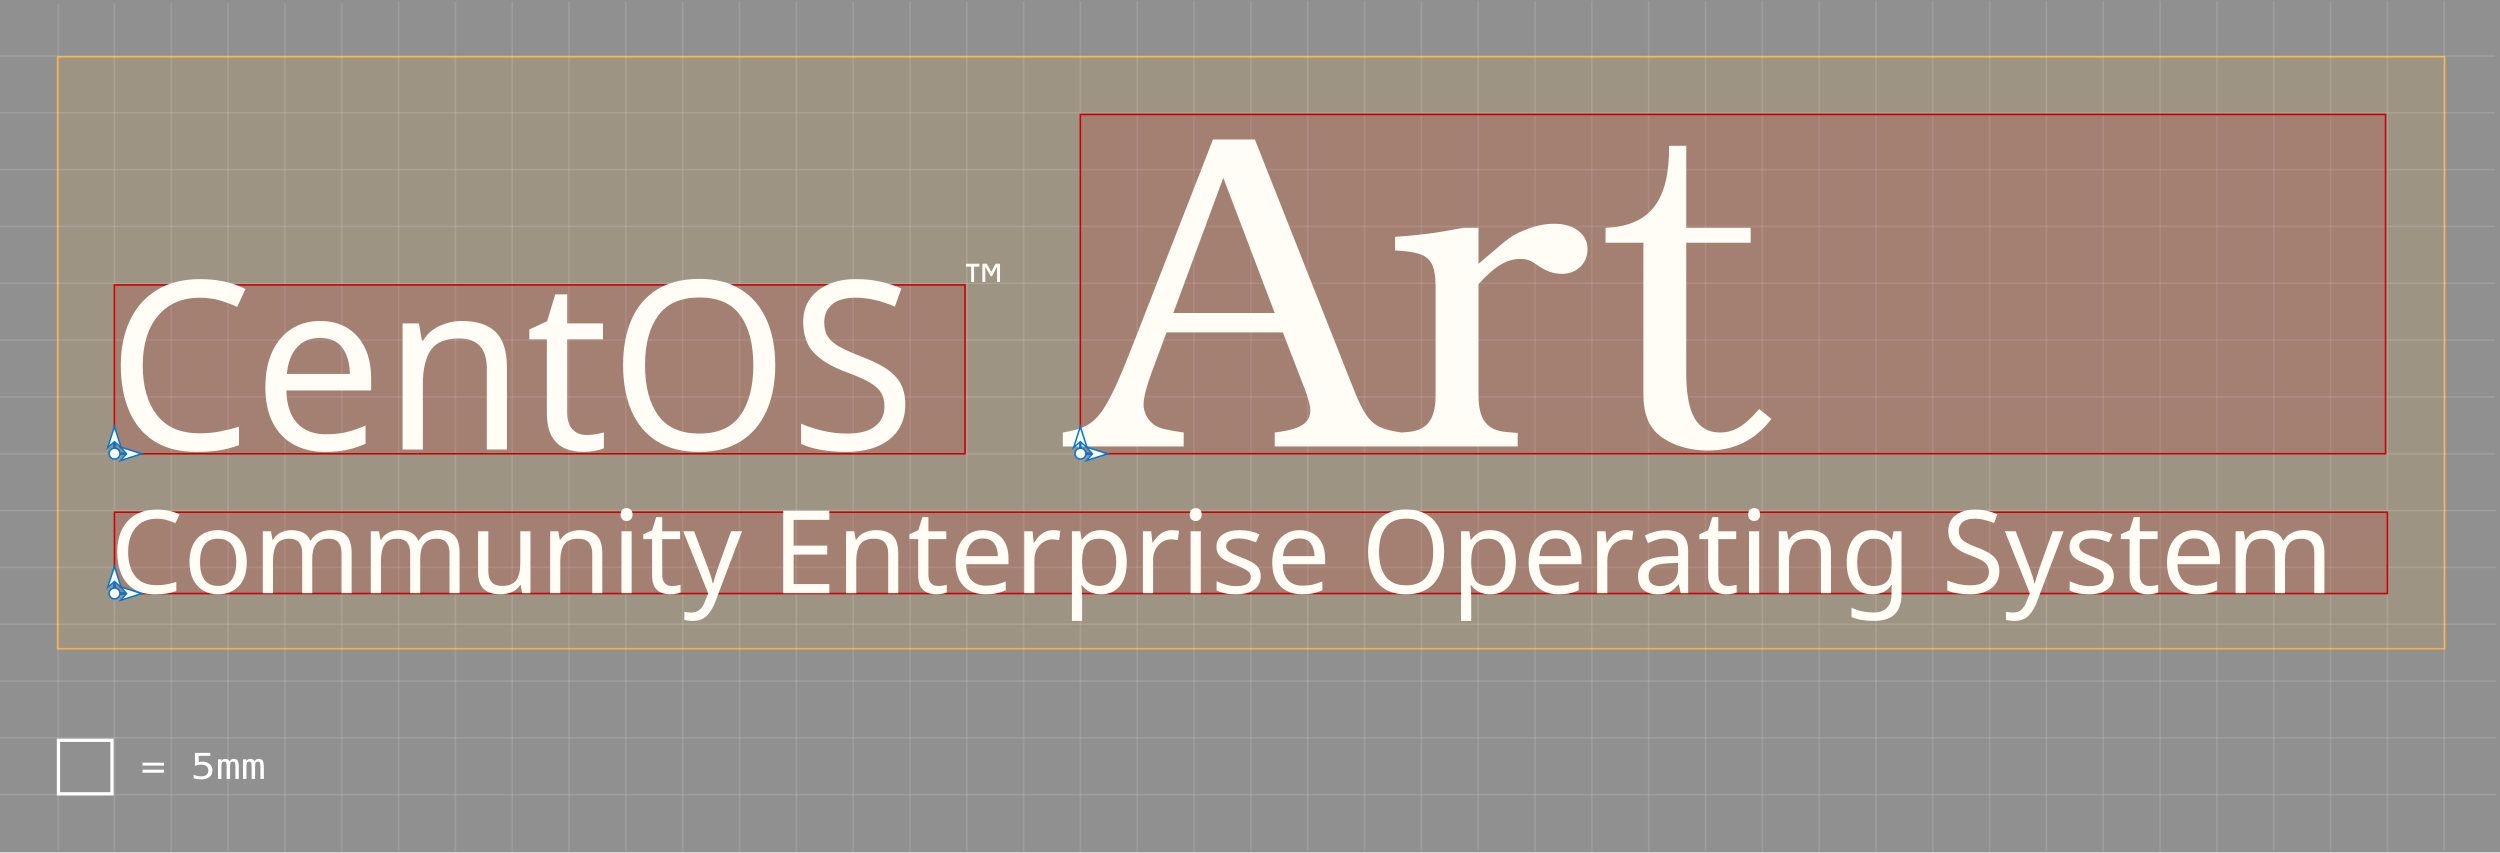
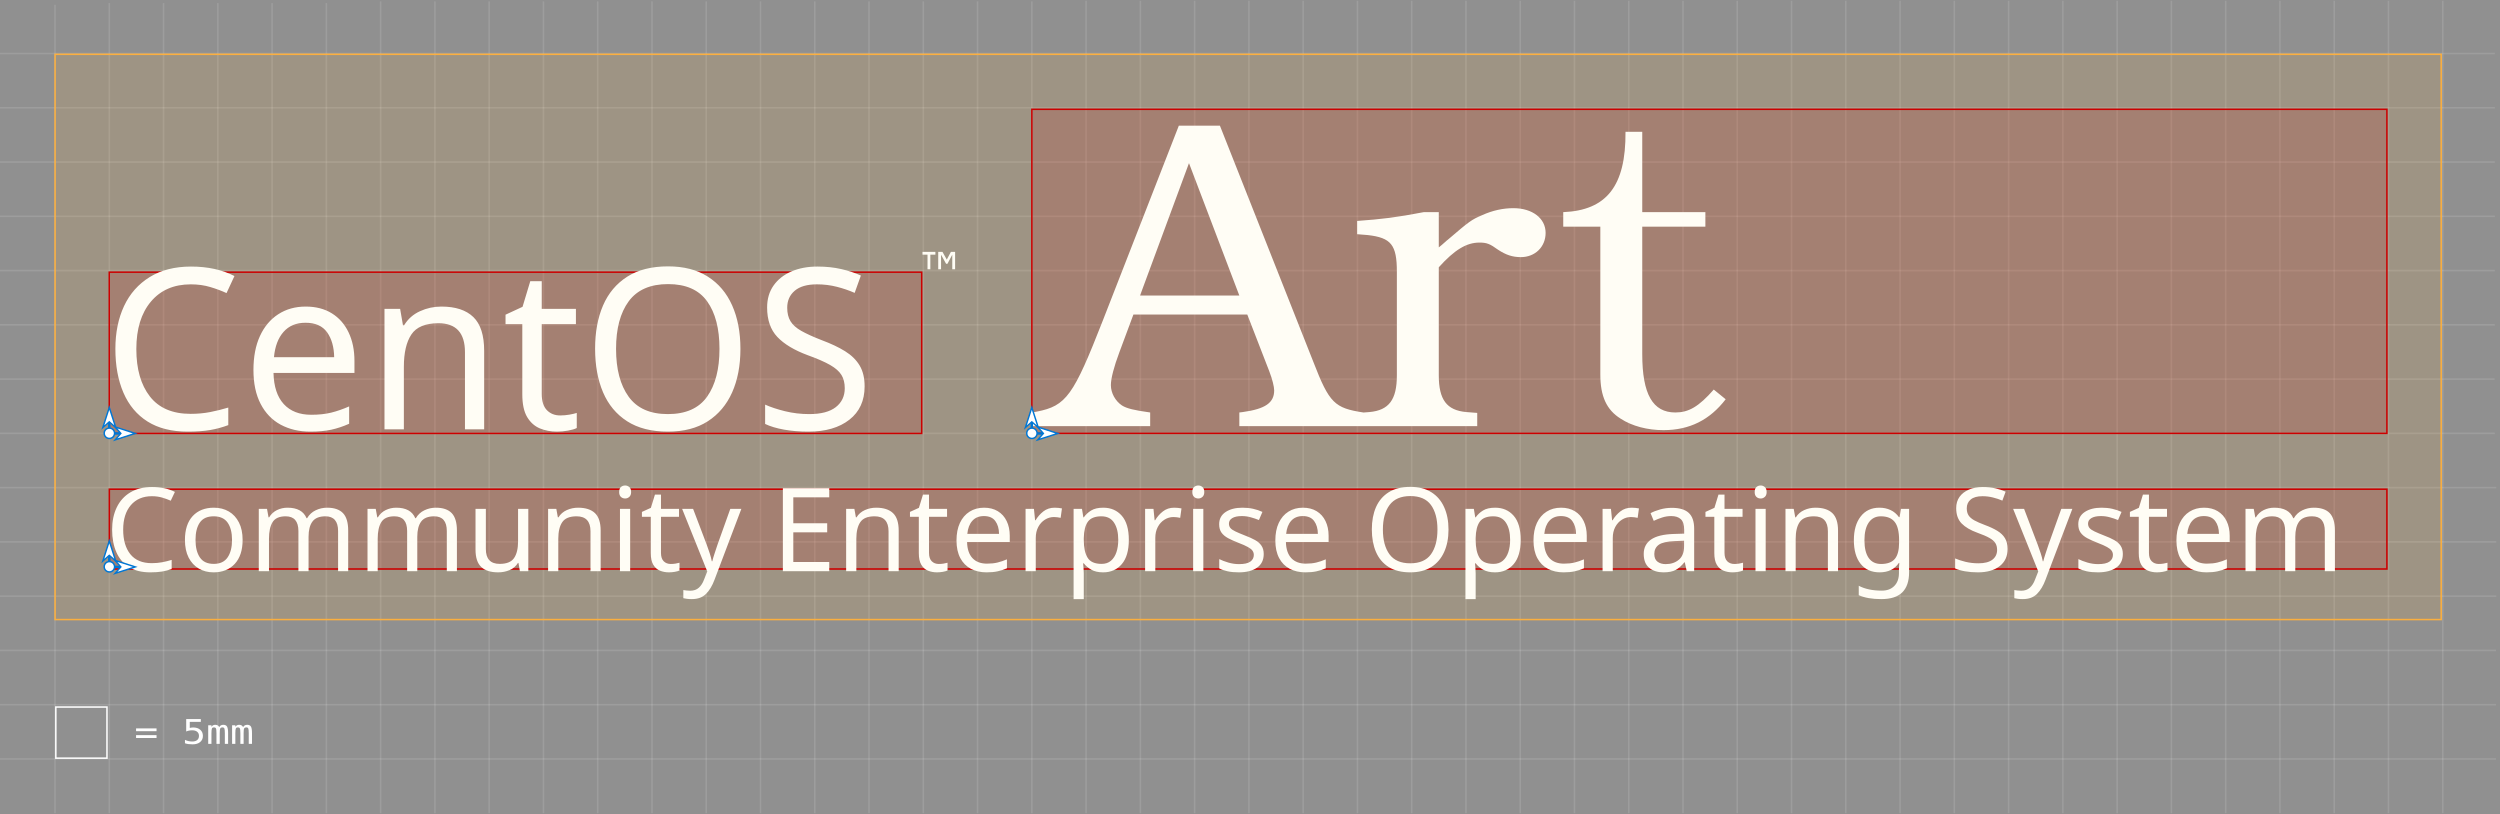
- <svg xmlns="http://www.w3.org/2000/svg" xmlns:xlink="http://www.w3.org/1999/xlink" width="779.528" height="265.748" id="svg3106" version="1.0">
-   <defs id="defs3108">
-     <clipPath clipPathUnits="userSpaceOnUse" id="clipPath4429">
-       <g transform="matrix(0.9947658,0,0,1,1.786099,0)" id="g4431">
-         <path style="fill:#eea623;fill-opacity:1;fill-rule:evenodd;stroke:none;stroke-width:30;stroke-linecap:round;stroke-linejoin:round;marker:none;marker-start:none;marker-mid:none;marker-end:none;stroke-miterlimit:4;stroke-dasharray:none;stroke-dashoffset:0;stroke-opacity:1;visibility:visible;display:inline;overflow:visible" d="M 322.541,2800.938 L 318.106,2806.667 L 313.671,2800.938 L 313.671,2757.795 L 294.732,2757.795 L 318.106,2732.258 L 341.238,2757.795 L 322.541,2757.795 L 322.541,2800.938 z" id="path4433" />
-       </g>
-     </clipPath>
-   </defs>
+ <svg xmlns="http://www.w3.org/2000/svg" xmlns:xlink="http://www.w3.org/1999/xlink" width="816.188" height="265.748" id="svg3106" version="1.0">
+   <defs id="defs3108" />
  <g id="layer1" transform="translate(-0.2825948,-822.0471)">
-     <rect style="fill:#8c8c8c;fill-opacity:0.955;stroke:none;stroke-width:1;stroke-linecap:round;stroke-linejoin:miter;stroke-miterlimit:4;stroke-dasharray:none;stroke-dashoffset:0;stroke-opacity:0.089;display:inline" id="CENTOSARTWORK" width="779.528" height="265.748" x="0.283" y="822.047" clip-path="none" />
-     <rect y="839.764" x="18.249" height="184.56" width="744.297" id="rect5058" style="opacity:1;fill:#fcaf3e;fill-opacity:0.137;stroke:#fcaf3e;stroke-width:0.5;stroke-linecap:round;stroke-linejoin:miter;stroke-miterlimit:4;stroke-dasharray:none;stroke-opacity:1" />
+     <rect style="fill:#8c8c8c;fill-opacity:0.955;stroke:none;stroke-width:1;stroke-linecap:round;stroke-linejoin:miter;stroke-miterlimit:4;stroke-dasharray:none;stroke-dashoffset:0;stroke-opacity:0.089;display:inline" id="CENTOSARTWORK" width="816.188" height="265.748" x="0.283" y="822.047" clip-path="none" />
    <g id="g5132" style="stroke:#ffffff;stroke-width:0.5;stroke-miterlimit:4;stroke-dasharray:none;stroke-opacity:0.118">
-       <path id="path3685" d="M 18.462,823.349 L 18.462,1087.276" style="fill:none;fill-rule:evenodd;stroke:#ffffff;stroke-width:0.5;stroke-linecap:butt;stroke-linejoin:miter;stroke-miterlimit:4;stroke-dasharray:none;stroke-opacity:0.118;display:inline" />
-       <path style="fill:none;fill-rule:evenodd;stroke:#ffffff;stroke-width:0.501;stroke-linecap:butt;stroke-linejoin:miter;stroke-miterlimit:4;stroke-dasharray:none;stroke-opacity:0.118;display:inline" d="M 35.966,823.06 L 35.966,1087.545" id="path3687" />
-       <path id="path3689" d="M 53.684,823.06 L 53.684,1087.545" style="fill:none;fill-rule:evenodd;stroke:#ffffff;stroke-width:0.501;stroke-linecap:butt;stroke-linejoin:miter;stroke-miterlimit:4;stroke-dasharray:none;stroke-opacity:0.118;display:inline" />
-       <path style="fill:none;fill-rule:evenodd;stroke:#ffffff;stroke-width:0.501;stroke-linecap:butt;stroke-linejoin:miter;stroke-miterlimit:4;stroke-dasharray:none;stroke-opacity:0.118;display:inline" d="M 71.403,823.06 L 71.403,1087.545" id="path3691" />
-       <path id="path3693" d="M 89.121,823.06 L 89.121,1087.545" style="fill:none;fill-rule:evenodd;stroke:#ffffff;stroke-width:0.501;stroke-linecap:butt;stroke-linejoin:miter;stroke-miterlimit:4;stroke-dasharray:none;stroke-opacity:0.118;display:inline" />
-       <path style="fill:none;fill-rule:evenodd;stroke:#ffffff;stroke-width:0.501;stroke-linecap:butt;stroke-linejoin:miter;stroke-miterlimit:4;stroke-dasharray:none;stroke-opacity:0.118;display:inline" d="M 106.839,823.06 L 106.839,1087.545" id="path3695" />
-       <path id="path3697" d="M 124.558,822.502 L 124.558,1087.545" style="fill:none;fill-rule:evenodd;stroke:#ffffff;stroke-width:0.501;stroke-linecap:butt;stroke-linejoin:miter;stroke-miterlimit:4;stroke-dasharray:none;stroke-opacity:0.118;display:inline" />
-       <path style="fill:none;fill-rule:evenodd;stroke:#ffffff;stroke-width:0.501;stroke-linecap:butt;stroke-linejoin:miter;stroke-miterlimit:4;stroke-dasharray:none;stroke-opacity:0.118;display:inline" d="M 142.276,822.502 L 142.276,1087.545" id="path3699" />
-       <path id="path3701" d="M 159.994,822.502 L 159.994,1087.545" style="fill:none;fill-rule:evenodd;stroke:#ffffff;stroke-width:0.501;stroke-linecap:butt;stroke-linejoin:miter;stroke-miterlimit:4;stroke-dasharray:none;stroke-opacity:0.118;display:inline" />
-       <path style="fill:none;fill-rule:evenodd;stroke:#ffffff;stroke-width:0.501;stroke-linecap:butt;stroke-linejoin:miter;stroke-miterlimit:4;stroke-dasharray:none;stroke-opacity:0.118;display:inline" d="M 177.713,822.502 L 177.713,1087.545" id="path3703" />
-       <path id="path3705" d="M 195.431,822.502 L 195.431,1087.545" style="fill:none;fill-rule:evenodd;stroke:#ffffff;stroke-width:0.501;stroke-linecap:butt;stroke-linejoin:miter;stroke-miterlimit:4;stroke-dasharray:none;stroke-opacity:0.118;display:inline" />
-       <path style="fill:none;fill-rule:evenodd;stroke:#ffffff;stroke-width:0.501;stroke-linecap:butt;stroke-linejoin:miter;stroke-miterlimit:4;stroke-dasharray:none;stroke-opacity:0.118;display:inline" d="M 213.149,822.502 L 213.149,1087.545" id="path3707" />
-       <path id="path3709" d="M 230.868,822.502 L 230.868,1087.545" style="fill:none;fill-rule:evenodd;stroke:#ffffff;stroke-width:0.501;stroke-linecap:butt;stroke-linejoin:miter;stroke-miterlimit:4;stroke-dasharray:none;stroke-opacity:0.118;display:inline" />
-       <path style="fill:none;fill-rule:evenodd;stroke:#ffffff;stroke-width:0.501;stroke-linecap:butt;stroke-linejoin:miter;stroke-miterlimit:4;stroke-dasharray:none;stroke-opacity:0.118;display:inline" d="M 284.023,822.502 L 284.023,1087.545" id="path3711" />
-       <path id="path3713" d="M 266.304,822.502 L 266.304,1087.545" style="fill:none;fill-rule:evenodd;stroke:#ffffff;stroke-width:0.501;stroke-linecap:butt;stroke-linejoin:miter;stroke-miterlimit:4;stroke-dasharray:none;stroke-opacity:0.118;display:inline" />
-       <path id="path3717" d="M 0.533,1034.396 L 778.368,1034.396" style="fill:none;fill-rule:evenodd;stroke:#ffffff;stroke-width:0.5;stroke-linecap:square;stroke-linejoin:miter;stroke-miterlimit:4;stroke-dasharray:none;stroke-opacity:0.118;display:inline" />
-       <path style="fill:none;fill-rule:evenodd;stroke:#ffffff;stroke-width:0.5;stroke-linecap:square;stroke-linejoin:miter;stroke-miterlimit:4;stroke-dasharray:none;stroke-opacity:0.118;display:inline" d="M 0.533,1016.679 L 778.439,1016.679" id="path3719" />
-       <path id="path3721" d="M 0.533,998.962 L 778.439,998.962" style="fill:none;fill-rule:evenodd;stroke:#ffffff;stroke-width:0.5;stroke-linecap:square;stroke-linejoin:miter;stroke-miterlimit:4;stroke-dasharray:none;stroke-opacity:0.118;display:inline" />
-       <path style="fill:none;fill-rule:evenodd;stroke:#ffffff;stroke-width:0.5;stroke-linecap:square;stroke-linejoin:miter;stroke-miterlimit:4;stroke-dasharray:none;stroke-opacity:0.118;display:inline" d="M 0.533,981.246 L 778.437,981.246" id="path3723" />
-       <path id="path3725" d="M 0.533,963.529 L 777.996,963.529" style="fill:none;fill-rule:evenodd;stroke:#ffffff;stroke-width:0.5;stroke-linecap:square;stroke-linejoin:miter;stroke-miterlimit:4;stroke-dasharray:none;stroke-opacity:0.118;display:inline" />
-       <path style="fill:none;fill-rule:evenodd;stroke:#ffffff;stroke-width:0.5;stroke-linecap:square;stroke-linejoin:miter;stroke-miterlimit:4;stroke-dasharray:none;stroke-opacity:0.118;display:inline" d="M 0.533,945.813 L 777.923,945.813" id="path3727" />
-       <path id="path3729" d="M 0.533,928.096 L 777.996,928.096" style="fill:none;fill-rule:evenodd;stroke:#ffffff;stroke-width:0.5;stroke-linecap:square;stroke-linejoin:miter;stroke-miterlimit:4;stroke-dasharray:none;stroke-opacity:0.118;display:inline" />
-       <path style="fill:none;fill-rule:evenodd;stroke:#ffffff;stroke-width:0.501;stroke-linecap:butt;stroke-linejoin:miter;stroke-miterlimit:4;stroke-dasharray:none;stroke-opacity:0.118;display:inline" d="M 248.586,822.502 L 248.586,1087.545" id="path3785" />
-       <path id="path3787" d="M 301.741,822.502 L 301.741,1087.545" style="fill:none;fill-rule:evenodd;stroke:#ffffff;stroke-width:0.501;stroke-linecap:butt;stroke-linejoin:miter;stroke-miterlimit:4;stroke-dasharray:none;stroke-opacity:0.118;display:inline" />
-       <path style="fill:none;fill-rule:evenodd;stroke:#ffffff;stroke-width:0.501;stroke-linecap:butt;stroke-linejoin:miter;stroke-miterlimit:4;stroke-dasharray:none;stroke-opacity:0.118;display:inline" d="M 319.459,822.502 L 319.459,1087.545" id="path3789" />
-       <path id="path3791" d="M 337.177,822.502 L 337.177,1087.545" style="fill:none;fill-rule:evenodd;stroke:#ffffff;stroke-width:0.501;stroke-linecap:butt;stroke-linejoin:miter;stroke-miterlimit:4;stroke-dasharray:none;stroke-opacity:0.118;display:inline" />
-       <path style="fill:none;fill-rule:evenodd;stroke:#ffffff;stroke-width:0.501;stroke-linecap:butt;stroke-linejoin:miter;stroke-miterlimit:4;stroke-dasharray:none;stroke-opacity:0.118;display:inline" d="M 354.896,822.297 L 354.896,1087.545" id="path3793" />
-       <path style="fill:none;fill-rule:evenodd;stroke:#ffffff;stroke-width:0.5;stroke-linecap:square;stroke-linejoin:miter;stroke-miterlimit:4;stroke-dasharray:none;stroke-opacity:0.118;display:inline" d="M 0.533,910.38 L 777.995,910.38" id="path6619" />
-       <path id="path6621" d="M 0.533,892.663 L 777.995,892.663" style="fill:none;fill-rule:evenodd;stroke:#ffffff;stroke-width:0.5;stroke-linecap:square;stroke-linejoin:miter;stroke-miterlimit:4;stroke-dasharray:none;stroke-opacity:0.118;display:inline" />
-       <path id="path4235" d="M 372.614,822.297 L 372.614,1087.545" style="fill:none;fill-rule:evenodd;stroke:#ffffff;stroke-width:0.501;stroke-linecap:butt;stroke-linejoin:miter;stroke-miterlimit:4;stroke-dasharray:none;stroke-opacity:0.118;display:inline" />
-       <path style="fill:none;fill-rule:evenodd;stroke:#ffffff;stroke-width:0.501;stroke-linecap:butt;stroke-linejoin:miter;stroke-miterlimit:4;stroke-dasharray:none;stroke-opacity:0.118;display:inline" d="M 390.332,822.297 L 390.332,1087.545" id="path4237" />
-       <path id="path4239" d="M 408.051,822.297 L 408.051,1087.545" style="fill:none;fill-rule:evenodd;stroke:#ffffff;stroke-width:0.501;stroke-linecap:butt;stroke-linejoin:miter;stroke-miterlimit:4;stroke-dasharray:none;stroke-opacity:0.118;display:inline" />
-       <path style="fill:none;fill-rule:evenodd;stroke:#ffffff;stroke-width:0.501;stroke-linecap:butt;stroke-linejoin:miter;stroke-miterlimit:4;stroke-dasharray:none;stroke-opacity:0.118;display:inline" d="M 425.769,822.297 L 425.769,1087.545" id="path5011" />
-       <path id="path2647" d="M 443.487,822.297 L 443.487,1087.545" style="fill:none;fill-rule:evenodd;stroke:#ffffff;stroke-width:0.501;stroke-linecap:butt;stroke-linejoin:miter;stroke-miterlimit:4;stroke-dasharray:none;stroke-opacity:0.118;display:inline" />
-       <path style="fill:none;fill-rule:evenodd;stroke:#ffffff;stroke-width:0.5;stroke-linecap:square;stroke-linejoin:miter;stroke-miterlimit:4;stroke-dasharray:none;stroke-opacity:0.118;display:inline" d="M 0.533,1052.112 L 778.368,1052.112" id="path2479" />
-       <path id="path2481" d="M 0.533,1069.829 L 778.368,1069.829" style="fill:none;fill-rule:evenodd;stroke:#ffffff;stroke-width:0.5;stroke-linecap:square;stroke-linejoin:miter;stroke-miterlimit:4;stroke-dasharray:none;stroke-opacity:0.118;display:inline" />
-       <path style="fill:none;fill-rule:evenodd;stroke:#ffffff;stroke-width:0.501;stroke-linecap:butt;stroke-linejoin:miter;stroke-miterlimit:4;stroke-dasharray:none;stroke-opacity:0.118;display:inline" d="M 461.206,822.297 L 461.206,1087.545" id="path2485" />
-       <path id="path2487" d="M 478.924,822.297 L 478.924,1087.545" style="fill:none;fill-rule:evenodd;stroke:#ffffff;stroke-width:0.501;stroke-linecap:butt;stroke-linejoin:miter;stroke-miterlimit:4;stroke-dasharray:none;stroke-opacity:0.118;display:inline" />
-       <path style="fill:none;fill-rule:evenodd;stroke:#ffffff;stroke-width:0.501;stroke-linecap:butt;stroke-linejoin:miter;stroke-miterlimit:4;stroke-dasharray:none;stroke-opacity:0.118;display:inline" d="M 496.642,822.297 L 496.642,1087.545" id="path2489" />
-       <path id="path2491" d="M 514.361,822.297 L 514.361,1087.545" style="fill:none;fill-rule:evenodd;stroke:#ffffff;stroke-width:0.501;stroke-linecap:butt;stroke-linejoin:miter;stroke-miterlimit:4;stroke-dasharray:none;stroke-opacity:0.118;display:inline" />
-       <path style="fill:none;fill-rule:evenodd;stroke:#ffffff;stroke-width:0.501;stroke-linecap:butt;stroke-linejoin:miter;stroke-miterlimit:4;stroke-dasharray:none;stroke-opacity:0.118;display:inline" d="M 532.079,822.297 L 532.079,1087.545" id="path2493" />
-       <path id="path2495" d="M 549.797,822.297 L 549.797,1087.545" style="fill:none;fill-rule:evenodd;stroke:#ffffff;stroke-width:0.501;stroke-linecap:butt;stroke-linejoin:miter;stroke-miterlimit:4;stroke-dasharray:none;stroke-opacity:0.118;display:inline" />
-       <path style="fill:none;fill-rule:evenodd;stroke:#ffffff;stroke-width:0.501;stroke-linecap:butt;stroke-linejoin:miter;stroke-miterlimit:4;stroke-dasharray:none;stroke-opacity:0.118;display:inline" d="M 567.516,822.297 L 567.516,1087.545" id="path2497" />
-       <path id="path2499" d="M 585.234,822.297 L 585.234,1087.545" style="fill:none;fill-rule:evenodd;stroke:#ffffff;stroke-width:0.501;stroke-linecap:butt;stroke-linejoin:miter;stroke-miterlimit:4;stroke-dasharray:none;stroke-opacity:0.118;display:inline" />
-       <path style="fill:none;fill-rule:evenodd;stroke:#ffffff;stroke-width:0.501;stroke-linecap:butt;stroke-linejoin:miter;stroke-miterlimit:4;stroke-dasharray:none;stroke-opacity:0.118;display:inline" d="M 602.952,822.297 L 602.952,1087.545" id="path2501" />
-       <path id="path2503" d="M 620.671,822.297 L 620.671,1087.545" style="fill:none;fill-rule:evenodd;stroke:#ffffff;stroke-width:0.501;stroke-linecap:butt;stroke-linejoin:miter;stroke-miterlimit:4;stroke-dasharray:none;stroke-opacity:0.118;display:inline" />
-       <path style="fill:none;fill-rule:evenodd;stroke:#ffffff;stroke-width:0.501;stroke-linecap:butt;stroke-linejoin:miter;stroke-miterlimit:4;stroke-dasharray:none;stroke-opacity:0.118;display:inline" d="M 638.389,822.297 L 638.389,1087.545" id="path2505" />
-       <path id="path2507" d="M 656.107,822.297 L 656.107,1087.545" style="fill:none;fill-rule:evenodd;stroke:#ffffff;stroke-width:0.501;stroke-linecap:butt;stroke-linejoin:miter;stroke-miterlimit:4;stroke-dasharray:none;stroke-opacity:0.118;display:inline" />
-       <path style="fill:none;fill-rule:evenodd;stroke:#ffffff;stroke-width:0.501;stroke-linecap:butt;stroke-linejoin:miter;stroke-miterlimit:4;stroke-dasharray:none;stroke-opacity:0.118;display:inline" d="M 709.262,822.297 L 709.262,1087.545" id="path2509" />
-       <path id="path2511" d="M 673.826,822.297 L 673.826,1087.545" style="fill:none;fill-rule:evenodd;stroke:#ffffff;stroke-width:0.501;stroke-linecap:butt;stroke-linejoin:miter;stroke-miterlimit:4;stroke-dasharray:none;stroke-opacity:0.118;display:inline" />
-       <path style="fill:none;fill-rule:evenodd;stroke:#ffffff;stroke-width:0.501;stroke-linecap:butt;stroke-linejoin:miter;stroke-miterlimit:4;stroke-dasharray:none;stroke-opacity:0.118;display:inline" d="M 691.544,822.297 L 691.544,1087.545" id="path2513" />
-       <path id="path2515" d="M 744.699,822.297 L 744.699,1087.545" style="fill:none;fill-rule:evenodd;stroke:#ffffff;stroke-width:0.501;stroke-linecap:butt;stroke-linejoin:miter;stroke-miterlimit:4;stroke-dasharray:none;stroke-opacity:0.118;display:inline" />
-       <path style="fill:none;fill-rule:evenodd;stroke:#ffffff;stroke-width:0.501;stroke-linecap:butt;stroke-linejoin:miter;stroke-miterlimit:4;stroke-dasharray:none;stroke-opacity:0.118;display:inline" d="M 726.981,822.297 L 726.981,1087.545" id="path2517" />
-       <path id="path2519" d="M 762.417,822.297 L 762.417,1087.545" style="fill:none;fill-rule:evenodd;stroke:#ffffff;stroke-width:0.501;stroke-linecap:butt;stroke-linejoin:miter;stroke-miterlimit:4;stroke-dasharray:none;stroke-opacity:0.118;display:inline" />
-       <path id="path9589" d="M 0.533,874.947 L 777.995,874.947" style="fill:none;fill-rule:evenodd;stroke:#ffffff;stroke-width:0.5;stroke-linecap:square;stroke-linejoin:miter;stroke-miterlimit:4;stroke-dasharray:none;stroke-opacity:0.118;display:inline" />
-       <path style="fill:none;fill-rule:evenodd;stroke:#ffffff;stroke-width:0.5;stroke-linecap:square;stroke-linejoin:miter;stroke-miterlimit:4;stroke-dasharray:none;stroke-opacity:0.118;display:inline" d="M 0.533,857.23 L 777.995,857.23" id="path9591" />
-       <path id="path9593" d="M 0.533,839.514 L 777.995,839.514" style="fill:none;fill-rule:evenodd;stroke:#ffffff;stroke-width:0.5;stroke-linecap:square;stroke-linejoin:miter;stroke-miterlimit:4;stroke-dasharray:none;stroke-opacity:0.118;display:inline" />
+       <path id="path3685" d="M 18.249,823.619 L 18.249,1087.545" style="fill:none;fill-rule:evenodd;stroke:#ffffff;stroke-width:0.5;stroke-linecap:butt;stroke-linejoin:miter;stroke-miterlimit:4;stroke-dasharray:none;stroke-opacity:0.118;display:inline" />
+       <path style="fill:none;fill-rule:evenodd;stroke:#ffffff;stroke-width:0.5;stroke-linecap:butt;stroke-linejoin:miter;stroke-miterlimit:4;stroke-dasharray:none;stroke-opacity:0.118;display:inline" d="M 35.965,823.06 L 35.965,1087.545" id="path3687" />
+       <path id="path3689" d="M 53.682,823.06 L 53.682,1087.545" style="fill:none;fill-rule:evenodd;stroke:#ffffff;stroke-width:0.5;stroke-linecap:butt;stroke-linejoin:miter;stroke-miterlimit:4;stroke-dasharray:none;stroke-opacity:0.118;display:inline" />
+       <path style="fill:none;fill-rule:evenodd;stroke:#ffffff;stroke-width:0.5;stroke-linecap:butt;stroke-linejoin:miter;stroke-miterlimit:4;stroke-dasharray:none;stroke-opacity:0.118;display:inline" d="M 71.399,823.06 L 71.399,1087.545" id="path3691" />
+       <path id="path3693" d="M 89.115,823.06 L 89.115,1087.545" style="fill:none;fill-rule:evenodd;stroke:#ffffff;stroke-width:0.5;stroke-linecap:butt;stroke-linejoin:miter;stroke-miterlimit:4;stroke-dasharray:none;stroke-opacity:0.118;display:inline" />
+       <path style="fill:none;fill-rule:evenodd;stroke:#ffffff;stroke-width:0.5;stroke-linecap:butt;stroke-linejoin:miter;stroke-miterlimit:4;stroke-dasharray:none;stroke-opacity:0.118;display:inline" d="M 106.832,823.06 L 106.832,1087.545" id="path3695" />
+       <path id="path3697" d="M 124.548,822.502 L 124.548,1087.545" style="fill:none;fill-rule:evenodd;stroke:#ffffff;stroke-width:0.5;stroke-linecap:butt;stroke-linejoin:miter;stroke-miterlimit:4;stroke-dasharray:none;stroke-opacity:0.118;display:inline" />
+       <path style="fill:none;fill-rule:evenodd;stroke:#ffffff;stroke-width:0.5;stroke-linecap:butt;stroke-linejoin:miter;stroke-miterlimit:4;stroke-dasharray:none;stroke-opacity:0.118;display:inline" d="M 142.265,822.502 L 142.265,1087.545" id="path3699" />
+       <path id="path3701" d="M 159.981,822.502 L 159.981,1087.545" style="fill:none;fill-rule:evenodd;stroke:#ffffff;stroke-width:0.5;stroke-linecap:butt;stroke-linejoin:miter;stroke-miterlimit:4;stroke-dasharray:none;stroke-opacity:0.118;display:inline" />
+       <path style="fill:none;fill-rule:evenodd;stroke:#ffffff;stroke-width:0.5;stroke-linecap:butt;stroke-linejoin:miter;stroke-miterlimit:4;stroke-dasharray:none;stroke-opacity:0.118;display:inline" d="M 177.698,822.502 L 177.698,1087.545" id="path3703" />
+       <path id="path3705" d="M 195.414,822.502 L 195.414,1087.545" style="fill:none;fill-rule:evenodd;stroke:#ffffff;stroke-width:0.5;stroke-linecap:butt;stroke-linejoin:miter;stroke-miterlimit:4;stroke-dasharray:none;stroke-opacity:0.118;display:inline" />
+       <path style="fill:none;fill-rule:evenodd;stroke:#ffffff;stroke-width:0.5;stroke-linecap:butt;stroke-linejoin:miter;stroke-miterlimit:4;stroke-dasharray:none;stroke-opacity:0.118;display:inline" d="M 213.131,822.502 L 213.131,1087.545" id="path3707" />
+       <path id="path3709" d="M 230.847,822.502 L 230.847,1087.545" style="fill:none;fill-rule:evenodd;stroke:#ffffff;stroke-width:0.5;stroke-linecap:butt;stroke-linejoin:miter;stroke-miterlimit:4;stroke-dasharray:none;stroke-opacity:0.118;display:inline" />
+       <path style="fill:none;fill-rule:evenodd;stroke:#ffffff;stroke-width:0.5;stroke-linecap:butt;stroke-linejoin:miter;stroke-miterlimit:4;stroke-dasharray:none;stroke-opacity:0.118;display:inline" d="M 283.997,822.502 L 283.997,1087.545" id="path3711" />
+       <path id="path3713" d="M 266.281,822.502 L 266.281,1087.545" style="fill:none;fill-rule:evenodd;stroke:#ffffff;stroke-width:0.5;stroke-linecap:butt;stroke-linejoin:miter;stroke-miterlimit:4;stroke-dasharray:none;stroke-opacity:0.118;display:inline" />
+       <path id="path3717" d="M 0.538,1034.391 L 814.913,1034.391" style="fill:none;fill-rule:evenodd;stroke:#ffffff;stroke-width:0.512;stroke-linecap:square;stroke-linejoin:miter;stroke-miterlimit:4;stroke-dasharray:none;stroke-opacity:0.118;display:inline" />
+       <path style="fill:none;fill-rule:evenodd;stroke:#ffffff;stroke-width:0.512;stroke-linecap:square;stroke-linejoin:miter;stroke-miterlimit:4;stroke-dasharray:none;stroke-opacity:0.118;display:inline" d="M 0.538,1016.676 L 814.987,1016.676" id="path3719" />
+       <path id="path3721" d="M 0.538,998.96 L 814.987,998.96" style="fill:none;fill-rule:evenodd;stroke:#ffffff;stroke-width:0.512;stroke-linecap:square;stroke-linejoin:miter;stroke-miterlimit:4;stroke-dasharray:none;stroke-opacity:0.118;display:inline" />
+       <path style="fill:none;fill-rule:evenodd;stroke:#ffffff;stroke-width:0.512;stroke-linecap:square;stroke-linejoin:miter;stroke-miterlimit:4;stroke-dasharray:none;stroke-opacity:0.118;display:inline" d="M 0.538,981.245 L 814.985,981.245" id="path3723" />
+       <path id="path3725" d="M 0.538,963.529 L 814.523,963.529" style="fill:none;fill-rule:evenodd;stroke:#ffffff;stroke-width:0.512;stroke-linecap:square;stroke-linejoin:miter;stroke-miterlimit:4;stroke-dasharray:none;stroke-opacity:0.118;display:inline" />
+       <path style="fill:none;fill-rule:evenodd;stroke:#ffffff;stroke-width:0.512;stroke-linecap:square;stroke-linejoin:miter;stroke-miterlimit:4;stroke-dasharray:none;stroke-opacity:0.118;display:inline" d="M 0.538,945.813 L 814.447,945.813" id="path3727" />
+       <path id="path3729" d="M 0.538,928.098 L 814.523,928.098" style="fill:none;fill-rule:evenodd;stroke:#ffffff;stroke-width:0.512;stroke-linecap:square;stroke-linejoin:miter;stroke-miterlimit:4;stroke-dasharray:none;stroke-opacity:0.118;display:inline" />
+       <path style="fill:none;fill-rule:evenodd;stroke:#ffffff;stroke-width:0.5;stroke-linecap:butt;stroke-linejoin:miter;stroke-miterlimit:4;stroke-dasharray:none;stroke-opacity:0.118;display:inline" d="M 248.564,822.502 L 248.564,1087.545" id="path3785" />
+       <path id="path3787" d="M 301.714,822.502 L 301.714,1087.545" style="fill:none;fill-rule:evenodd;stroke:#ffffff;stroke-width:0.5;stroke-linecap:butt;stroke-linejoin:miter;stroke-miterlimit:4;stroke-dasharray:none;stroke-opacity:0.118;display:inline" />
+       <path style="fill:none;fill-rule:evenodd;stroke:#ffffff;stroke-width:0.5;stroke-linecap:butt;stroke-linejoin:miter;stroke-miterlimit:4;stroke-dasharray:none;stroke-opacity:0.118;display:inline" d="M 319.43,822.502 L 319.43,1087.545" id="path3789" />
+       <path id="path3791" d="M 337.147,822.502 L 337.147,1087.545" style="fill:none;fill-rule:evenodd;stroke:#ffffff;stroke-width:0.5;stroke-linecap:butt;stroke-linejoin:miter;stroke-miterlimit:4;stroke-dasharray:none;stroke-opacity:0.118;display:inline" />
+       <path style="fill:none;fill-rule:evenodd;stroke:#ffffff;stroke-width:0.5;stroke-linecap:butt;stroke-linejoin:miter;stroke-miterlimit:4;stroke-dasharray:none;stroke-opacity:0.118;display:inline" d="M 354.863,822.297 L 354.863,1087.545" id="path3793" />
+       <path style="fill:none;fill-rule:evenodd;stroke:#ffffff;stroke-width:0.512;stroke-linecap:square;stroke-linejoin:miter;stroke-miterlimit:4;stroke-dasharray:none;stroke-opacity:0.118;display:inline" d="M 0.538,910.382 L 814.522,910.382" id="path6619" />
+       <path id="path6621" d="M 0.538,892.666 L 814.522,892.666" style="fill:none;fill-rule:evenodd;stroke:#ffffff;stroke-width:0.512;stroke-linecap:square;stroke-linejoin:miter;stroke-miterlimit:4;stroke-dasharray:none;stroke-opacity:0.118;display:inline" />
+       <path id="path4235" d="M 372.58,822.297 L 372.58,1087.545" style="fill:none;fill-rule:evenodd;stroke:#ffffff;stroke-width:0.5;stroke-linecap:butt;stroke-linejoin:miter;stroke-miterlimit:4;stroke-dasharray:none;stroke-opacity:0.118;display:inline" />
+       <path style="fill:none;fill-rule:evenodd;stroke:#ffffff;stroke-width:0.5;stroke-linecap:butt;stroke-linejoin:miter;stroke-miterlimit:4;stroke-dasharray:none;stroke-opacity:0.118;display:inline" d="M 390.296,822.297 L 390.296,1087.545" id="path4237" />
+       <path id="path4239" d="M 408.013,822.297 L 408.013,1087.545" style="fill:none;fill-rule:evenodd;stroke:#ffffff;stroke-width:0.5;stroke-linecap:butt;stroke-linejoin:miter;stroke-miterlimit:4;stroke-dasharray:none;stroke-opacity:0.118;display:inline" />
+       <path style="fill:none;fill-rule:evenodd;stroke:#ffffff;stroke-width:0.5;stroke-linecap:butt;stroke-linejoin:miter;stroke-miterlimit:4;stroke-dasharray:none;stroke-opacity:0.118;display:inline" d="M 425.73,822.297 L 425.73,1087.545" id="path5011" />
+       <path id="path2647" d="M 443.446,822.297 L 443.446,1087.545" style="fill:none;fill-rule:evenodd;stroke:#ffffff;stroke-width:0.5;stroke-linecap:butt;stroke-linejoin:miter;stroke-miterlimit:4;stroke-dasharray:none;stroke-opacity:0.118;display:inline" />
+       <path style="fill:none;fill-rule:evenodd;stroke:#ffffff;stroke-width:0.512;stroke-linecap:square;stroke-linejoin:miter;stroke-miterlimit:4;stroke-dasharray:none;stroke-opacity:0.118;display:inline" d="M 0.538,1052.107 L 814.913,1052.107" id="path2479" />
+       <path id="path2481" d="M 0.538,1069.823 L 814.913,1069.823" style="fill:none;fill-rule:evenodd;stroke:#ffffff;stroke-width:0.512;stroke-linecap:square;stroke-linejoin:miter;stroke-miterlimit:4;stroke-dasharray:none;stroke-opacity:0.118;display:inline" />
+       <path style="fill:none;fill-rule:evenodd;stroke:#ffffff;stroke-width:0.5;stroke-linecap:butt;stroke-linejoin:miter;stroke-miterlimit:4;stroke-dasharray:none;stroke-opacity:0.118;display:inline" d="M 461.163,822.297 L 461.163,1087.545" id="path2485" />
+       <path id="path2487" d="M 478.879,822.297 L 478.879,1087.545" style="fill:none;fill-rule:evenodd;stroke:#ffffff;stroke-width:0.5;stroke-linecap:butt;stroke-linejoin:miter;stroke-miterlimit:4;stroke-dasharray:none;stroke-opacity:0.118;display:inline" />
+       <path style="fill:none;fill-rule:evenodd;stroke:#ffffff;stroke-width:0.5;stroke-linecap:butt;stroke-linejoin:miter;stroke-miterlimit:4;stroke-dasharray:none;stroke-opacity:0.118;display:inline" d="M 496.596,822.297 L 496.596,1087.545" id="path2489" />
+       <path id="path2491" d="M 514.312,822.297 L 514.312,1087.545" style="fill:none;fill-rule:evenodd;stroke:#ffffff;stroke-width:0.5;stroke-linecap:butt;stroke-linejoin:miter;stroke-miterlimit:4;stroke-dasharray:none;stroke-opacity:0.118;display:inline" />
+       <path style="fill:none;fill-rule:evenodd;stroke:#ffffff;stroke-width:0.5;stroke-linecap:butt;stroke-linejoin:miter;stroke-miterlimit:4;stroke-dasharray:none;stroke-opacity:0.118;display:inline" d="M 532.029,822.297 L 532.029,1087.545" id="path2493" />
+       <path id="path2495" d="M 549.745,822.297 L 549.745,1087.545" style="fill:none;fill-rule:evenodd;stroke:#ffffff;stroke-width:0.5;stroke-linecap:butt;stroke-linejoin:miter;stroke-miterlimit:4;stroke-dasharray:none;stroke-opacity:0.118;display:inline" />
+       <path style="fill:none;fill-rule:evenodd;stroke:#ffffff;stroke-width:0.5;stroke-linecap:butt;stroke-linejoin:miter;stroke-miterlimit:4;stroke-dasharray:none;stroke-opacity:0.118;display:inline" d="M 567.462,822.297 L 567.462,1087.545" id="path2497" />
+       <path id="path2499" d="M 585.178,822.297 L 585.178,1087.545" style="fill:none;fill-rule:evenodd;stroke:#ffffff;stroke-width:0.5;stroke-linecap:butt;stroke-linejoin:miter;stroke-miterlimit:4;stroke-dasharray:none;stroke-opacity:0.118;display:inline" />
+       <path style="fill:none;fill-rule:evenodd;stroke:#ffffff;stroke-width:0.5;stroke-linecap:butt;stroke-linejoin:miter;stroke-miterlimit:4;stroke-dasharray:none;stroke-opacity:0.118;display:inline" d="M 602.895,822.297 L 602.895,1087.545" id="path2501" />
+       <path id="path2503" d="M 620.612,822.297 L 620.612,1087.545" style="fill:none;fill-rule:evenodd;stroke:#ffffff;stroke-width:0.5;stroke-linecap:butt;stroke-linejoin:miter;stroke-miterlimit:4;stroke-dasharray:none;stroke-opacity:0.118;display:inline" />
+       <path style="fill:none;fill-rule:evenodd;stroke:#ffffff;stroke-width:0.5;stroke-linecap:butt;stroke-linejoin:miter;stroke-miterlimit:4;stroke-dasharray:none;stroke-opacity:0.118;display:inline" d="M 638.328,822.297 L 638.328,1087.545" id="path2505" />
+       <path id="path2507" d="M 656.045,822.297 L 656.045,1087.545" style="fill:none;fill-rule:evenodd;stroke:#ffffff;stroke-width:0.5;stroke-linecap:butt;stroke-linejoin:miter;stroke-miterlimit:4;stroke-dasharray:none;stroke-opacity:0.118;display:inline" />
+       <path style="fill:none;fill-rule:evenodd;stroke:#ffffff;stroke-width:0.5;stroke-linecap:butt;stroke-linejoin:miter;stroke-miterlimit:4;stroke-dasharray:none;stroke-opacity:0.118;display:inline" d="M 709.194,822.297 L 709.194,1087.545" id="path2509" />
+       <path id="path2511" d="M 673.761,822.297 L 673.761,1087.545" style="fill:none;fill-rule:evenodd;stroke:#ffffff;stroke-width:0.5;stroke-linecap:butt;stroke-linejoin:miter;stroke-miterlimit:4;stroke-dasharray:none;stroke-opacity:0.118;display:inline" />
+       <path style="fill:none;fill-rule:evenodd;stroke:#ffffff;stroke-width:0.5;stroke-linecap:butt;stroke-linejoin:miter;stroke-miterlimit:4;stroke-dasharray:none;stroke-opacity:0.118;display:inline" d="M 691.478,822.297 L 691.478,1087.545" id="path2513" />
+       <path id="path2515" d="M 744.627,822.297 L 744.627,1087.545" style="fill:none;fill-rule:evenodd;stroke:#ffffff;stroke-width:0.5;stroke-linecap:butt;stroke-linejoin:miter;stroke-miterlimit:4;stroke-dasharray:none;stroke-opacity:0.118;display:inline" />
+       <path style="fill:none;fill-rule:evenodd;stroke:#ffffff;stroke-width:0.5;stroke-linecap:butt;stroke-linejoin:miter;stroke-miterlimit:4;stroke-dasharray:none;stroke-opacity:0.118;display:inline" d="M 726.911,822.297 L 726.911,1087.545" id="path2517" />
+       <path id="path2519" d="M 762.344,822.297 L 762.344,1087.545" style="fill:none;fill-rule:evenodd;stroke:#ffffff;stroke-width:0.5;stroke-linecap:butt;stroke-linejoin:miter;stroke-miterlimit:4;stroke-dasharray:none;stroke-opacity:0.118;display:inline" />
+       <path id="path9589" d="M 0.538,874.951 L 814.522,874.951" style="fill:none;fill-rule:evenodd;stroke:#ffffff;stroke-width:0.512;stroke-linecap:square;stroke-linejoin:miter;stroke-miterlimit:4;stroke-dasharray:none;stroke-opacity:0.118;display:inline" />
+       <path style="fill:none;fill-rule:evenodd;stroke:#ffffff;stroke-width:0.512;stroke-linecap:square;stroke-linejoin:miter;stroke-miterlimit:4;stroke-dasharray:none;stroke-opacity:0.118;display:inline" d="M 0.538,857.235 L 814.522,857.235" id="path9591" />
+       <path id="path9593" d="M 0.538,839.519 L 814.522,839.519" style="fill:none;fill-rule:evenodd;stroke:#ffffff;stroke-width:0.512;stroke-linecap:square;stroke-linejoin:miter;stroke-miterlimit:4;stroke-dasharray:none;stroke-opacity:0.118;display:inline" />
+       <path style="fill:none;fill-rule:evenodd;stroke:#ffffff;stroke-width:0.5;stroke-linecap:butt;stroke-linejoin:miter;stroke-miterlimit:4;stroke-dasharray:none;stroke-opacity:0.118;display:inline" d="M 780.061,822.297 L 780.061,1087.545" id="path4315" />
+       <path id="path4317" d="M 797.777,822.297 L 797.777,1087.545" style="fill:none;fill-rule:evenodd;stroke:#ffffff;stroke-width:0.5;stroke-linecap:butt;stroke-linejoin:miter;stroke-miterlimit:4;stroke-dasharray:none;stroke-opacity:0.118;display:inline" />
    </g>
+     <rect y="839.769" x="18.255" height="184.549" width="779.016" id="rect5058" style="opacity:1;fill:#fcaf3e;fill-opacity:0.137;stroke:#fcaf3e;stroke-width:0.5;stroke-linecap:round;stroke-linejoin:miter;stroke-miterlimit:4;stroke-dasharray:none;stroke-opacity:1" />
    <text xml:space="preserve" style="font-size:11.11px;font-style:normal;font-variant:normal;font-weight:normal;font-stretch:normal;text-align:start;line-height:125%;writing-mode:lr-tb;text-anchor:start;fill:#ffffff;fill-opacity:1;stroke:none;stroke-width:1;stroke-linecap:butt;stroke-linejoin:miter;stroke-miterlimit:4;stroke-dasharray:none;stroke-opacity:1;font-family:DejaVu LGC Sans Mono;-inkscape-font-specification:DejaVu LGC Sans Mono" x="40.87" y="1150.281" id="text5060" transform="scale(1.080181,0.925771)">
      <tspan id="tspan5062" x="40.87" y="1150.281" style="font-size:12px">= 5mm</tspan>
    </text>
-     <rect style="opacity:1;fill:none;fill-opacity:1;stroke:#ffffff;stroke-width:1.018;stroke-linecap:round;stroke-linejoin:miter;stroke-miterlimit:4;stroke-dasharray:none;stroke-opacity:1" id="rect5066" width="16.699" height="16.699" x="18.508" y="1052.871" />
+     <rect style="opacity:1;fill:none;fill-opacity:1;stroke:#ffffff;stroke-width:0.5;stroke-linecap:round;stroke-linejoin:miter;stroke-miterlimit:4;stroke-dasharray:none;stroke-opacity:1" id="rect5066" width="16.699" height="16.699" x="18.508" y="1052.871" />
    <text xml:space="preserve" style="font-size:18.264px;font-style:normal;font-weight:normal;fill:#fffdf5;fill-opacity:1;stroke:none;stroke-width:1;stroke-linecap:butt;stroke-linejoin:miter;stroke-miterlimit:4;stroke-dasharray:none;stroke-opacity:1;font-family:Bitstream Vera Sans" x="328.937" y="835.497" id="text5087" transform="scale(0.9092079,1.099858)">
      <tspan id="tspan5089" x="328.937" y="835.497">™</tspan>
    </text>
-     <rect y="857.729" x="337.146" height="105.801" width="406.982" id="rect9587" style="opacity:1;fill:#cc0000;fill-opacity:0.137;stroke:#cc0000;stroke-width:0.5;stroke-linecap:round;stroke-linejoin:miter;stroke-miterlimit:4;stroke-dasharray:none;stroke-opacity:1" />
-     <text xml:space="preserve" style="font-size:140.543px;font-style:normal;font-variant:normal;font-weight:normal;font-stretch:normal;text-align:start;line-height:0%;writing-mode:lr-tb;text-anchor:start;fill:#fffdf5;fill-opacity:1;stroke:none;stroke-width:1px;stroke-linecap:butt;stroke-linejoin:miter;stroke-opacity:1;font-family:URW Bookman L;-inkscape-font-specification:URW Bookman L" x="336.897" y="961.258" id="text9583">
-       <tspan id="tspan9585" x="336.897" y="961.258" style="font-size:140.543px;font-style:normal;font-variant:normal;font-weight:normal;font-stretch:normal;text-align:start;line-height:0%;writing-mode:lr-tb;text-anchor:start;fill:#fffdf5;font-family:URW Bookman L;-inkscape-font-specification:URW Bookman L">Art</tspan>
+     <rect y="857.74" x="337.156" height="105.78" width="442.392" id="rect9587" style="opacity:1;fill:#cc0000;fill-opacity:0.137;stroke:#cc0000;stroke-width:0.5;stroke-linecap:round;stroke-linejoin:miter;stroke-miterlimit:4;stroke-dasharray:none;stroke-opacity:1" />
+     <text xml:space="preserve" style="font-size:144.083px;font-style:normal;font-variant:normal;font-weight:normal;font-stretch:normal;text-align:start;line-height:0%;writing-mode:lr-tb;text-anchor:start;fill:#fffdf5;fill-opacity:1;stroke:none;stroke-width:1px;stroke-linecap:butt;stroke-linejoin:miter;stroke-opacity:1;font-family:URW Bookman L;-inkscape-font-specification:URW Bookman L" x="342.502" y="961.177" id="text9583">
+       <tspan id="tspan9585" x="342.502" y="961.177" style="font-size:144.083px;font-style:normal;font-variant:normal;font-weight:normal;font-stretch:normal;text-align:start;line-height:0%;writing-mode:lr-tb;text-anchor:start;fill:#fffdf5;font-family:URW Bookman L;-inkscape-font-specification:URW Bookman L">Art</tspan>
    </text>
    <rect style="opacity:1;fill:#cc0000;fill-opacity:0.137;stroke:#cc0000;stroke-width:0.5;stroke-linecap:round;stroke-linejoin:miter;stroke-miterlimit:4;stroke-dasharray:none;stroke-opacity:1" id="rect14283" width="265.248" height="52.65" x="35.946" y="910.899" />
    <text transform="scale(0.9903898,1.009703)" xml:space="preserve" style="font-size:72.706px;font-style:normal;font-variant:normal;font-weight:200;font-stretch:normal;text-align:start;line-height:125%;writing-mode:lr-tb;text-anchor:start;fill:#fffdf5;fill-opacity:1;stroke:none;stroke-width:1;stroke-linecap:butt;stroke-linejoin:miter;stroke-miterlimit:4;stroke-dasharray:none;stroke-opacity:1;display:inline;font-family:Denmark;-inkscape-font-specification:Denmark Ultra-Light" x="33.881" y="952.975" id="text5083" clip-path="none">
      <tspan id="tspan5085" x="33.881" y="952.975" style="font-size:72.706px;font-style:normal;font-variant:normal;font-weight:200;font-stretch:normal;text-align:start;line-height:125%;writing-mode:lr-tb;text-anchor:start;fill:#fffdf5;fill-opacity:1;stroke-width:1;stroke-miterlimit:4;stroke-dasharray:none;font-family:Denmark;-inkscape-font-specification:Denmark Ultra-Light">CentOS</tspan>
    </text>
-     <rect y="981.753" x="35.965" height="25.367" width="708.725" id="rect2477" style="opacity:1;fill:#cc0000;fill-opacity:0.137;stroke:#cc0000;stroke-width:0.5;stroke-linecap:round;stroke-linejoin:miter;stroke-miterlimit:4;stroke-dasharray:none;stroke-opacity:1" />
-     <text clip-path="none" id="text2473" y="1007.009" x="34.636" style="font-size:36.004px;font-style:normal;font-variant:normal;font-weight:200;font-stretch:normal;text-align:start;line-height:125%;writing-mode:lr-tb;text-anchor:start;fill:#fffdf5;fill-opacity:1;stroke:none;stroke-width:1;stroke-linecap:butt;stroke-linejoin:miter;stroke-miterlimit:4;stroke-dasharray:none;stroke-opacity:1;display:inline;font-family:Denmark;-inkscape-font-specification:Denmark Ultra-Light" xml:space="preserve">
-       <tspan style="font-size:36.004px;font-style:normal;font-variant:normal;font-weight:200;font-stretch:normal;text-align:start;line-height:125%;writing-mode:lr-tb;text-anchor:start;fill:#fffdf5;fill-opacity:1;stroke-width:1;stroke-miterlimit:4;stroke-dasharray:none;font-family:Denmark;-inkscape-font-specification:Denmark Ultra-Light" y="1007.009" x="34.636" id="tspan2475">Community Enterprise Operating System</tspan>
+     <rect y="981.763" x="35.975" height="26.056" width="743.575" id="rect2477" style="opacity:1;fill:#cc0000;fill-opacity:0.137;stroke:#cc0000;stroke-width:0.519;stroke-linecap:round;stroke-linejoin:miter;stroke-miterlimit:4;stroke-dasharray:none;stroke-opacity:1" />
+     <text clip-path="none" id="text2473" y="1008.533" x="34.576" style="font-size:37.964px;font-style:normal;font-variant:normal;font-weight:200;font-stretch:normal;text-align:start;line-height:125%;writing-mode:lr-tb;text-anchor:start;fill:#fffdf5;fill-opacity:1;stroke:none;stroke-width:1;stroke-linecap:butt;stroke-linejoin:miter;stroke-miterlimit:4;stroke-dasharray:none;stroke-opacity:1;display:inline;font-family:Denmark;-inkscape-font-specification:Denmark Ultra-Light" xml:space="preserve">
+       <tspan style="font-size:37.964px;font-style:normal;font-variant:normal;font-weight:200;font-stretch:normal;text-align:start;line-height:125%;writing-mode:lr-tb;text-anchor:start;fill:#fffdf5;fill-opacity:1;stroke-width:1;stroke-miterlimit:4;stroke-dasharray:none;font-family:Denmark;-inkscape-font-specification:Denmark Ultra-Light" y="1008.533" x="34.576" id="tspan2475">Community Enterprise Operating System</tspan>
    </text>
    <g id="g4973" transform="matrix(0.3644111,0,0,0.3644111,-80.50376,656.006)">
      <g transform="matrix(0,1.31188,1.167689,0,-14.97822,-16.15833)" id="g4958" style="stroke-width:1.004;stroke-miterlimit:4;stroke-dasharray:none;display:inline">
        <path style="fill:#0076d4;fill-opacity:1;fill-rule:evenodd;stroke:none;stroke-width:1.004;stroke-linecap:butt;stroke-linejoin:miter;stroke-miterlimit:4;stroke-dasharray:none;stroke-opacity:1" d="M 745.953,286.718 L 745.953,298.029 L 747.62,298.029 L 747.62,286.718 L 745.953,286.718 z" id="path4960" />
        <path style="fill:#ffffff;fill-opacity:1;fill-rule:evenodd;stroke:#0076d4;stroke-width:1.003;marker-start:none;stroke-miterlimit:4;stroke-dasharray:none;stroke-opacity:1" d="M 746.787,295.429 L 742.387,291.029 L 746.787,306.429 L 751.187,291.029 L 746.787,295.429 z" id="path4962" />
      </g>
      <g style="stroke-width:1.004;stroke-miterlimit:4;stroke-dasharray:none;display:inline" id="g8603" transform="matrix(1.31188,0,0,-1.167689,-660.0947,1298.114)">
        <path id="path8605" d="M 745.953,286.718 L 745.953,298.029 L 747.62,298.029 L 747.62,286.718 L 745.953,286.718 z" style="fill:#0076d4;fill-opacity:1;fill-rule:evenodd;stroke:none;stroke-width:1.004;stroke-linecap:butt;stroke-linejoin:miter;stroke-miterlimit:4;stroke-dasharray:none;stroke-opacity:1" />
        <path id="path8607" d="M 746.787,295.429 L 742.387,291.029 L 746.787,306.429 L 751.187,291.029 L 746.787,295.429 z" style="fill:#ffffff;fill-opacity:1;fill-rule:evenodd;stroke:#0076d4;stroke-width:1.003;marker-start:none;stroke-miterlimit:4;stroke-dasharray:none;stroke-opacity:1" />
      </g>
      <path transform="matrix(2.65748,0,0,2.65748,-116.8062,788.671)" d="M 166,65.753 A 1.75,1.75 0 1 1 162.5,65.753 A 1.75,1.75 0 1 1 166,65.753 z" id="path8609" style="fill:#ffffff;fill-opacity:1;stroke:#0076d4;stroke-width:0.5;stroke-linecap:square;stroke-miterlimit:4;stroke-dasharray:none;stroke-dashoffset:0;stroke-opacity:1;display:inline" />
    </g>
    <use x="0" y="0" xlink:href="#g4973" id="use5738" transform="translate(0,-43.58394)" width="779.528" height="265.748" />
    <use x="0" y="0" xlink:href="#g4973" id="use5740" transform="translate(301.1843,-43.57939)" width="779.528" height="265.748" />
  </g>
</svg>
